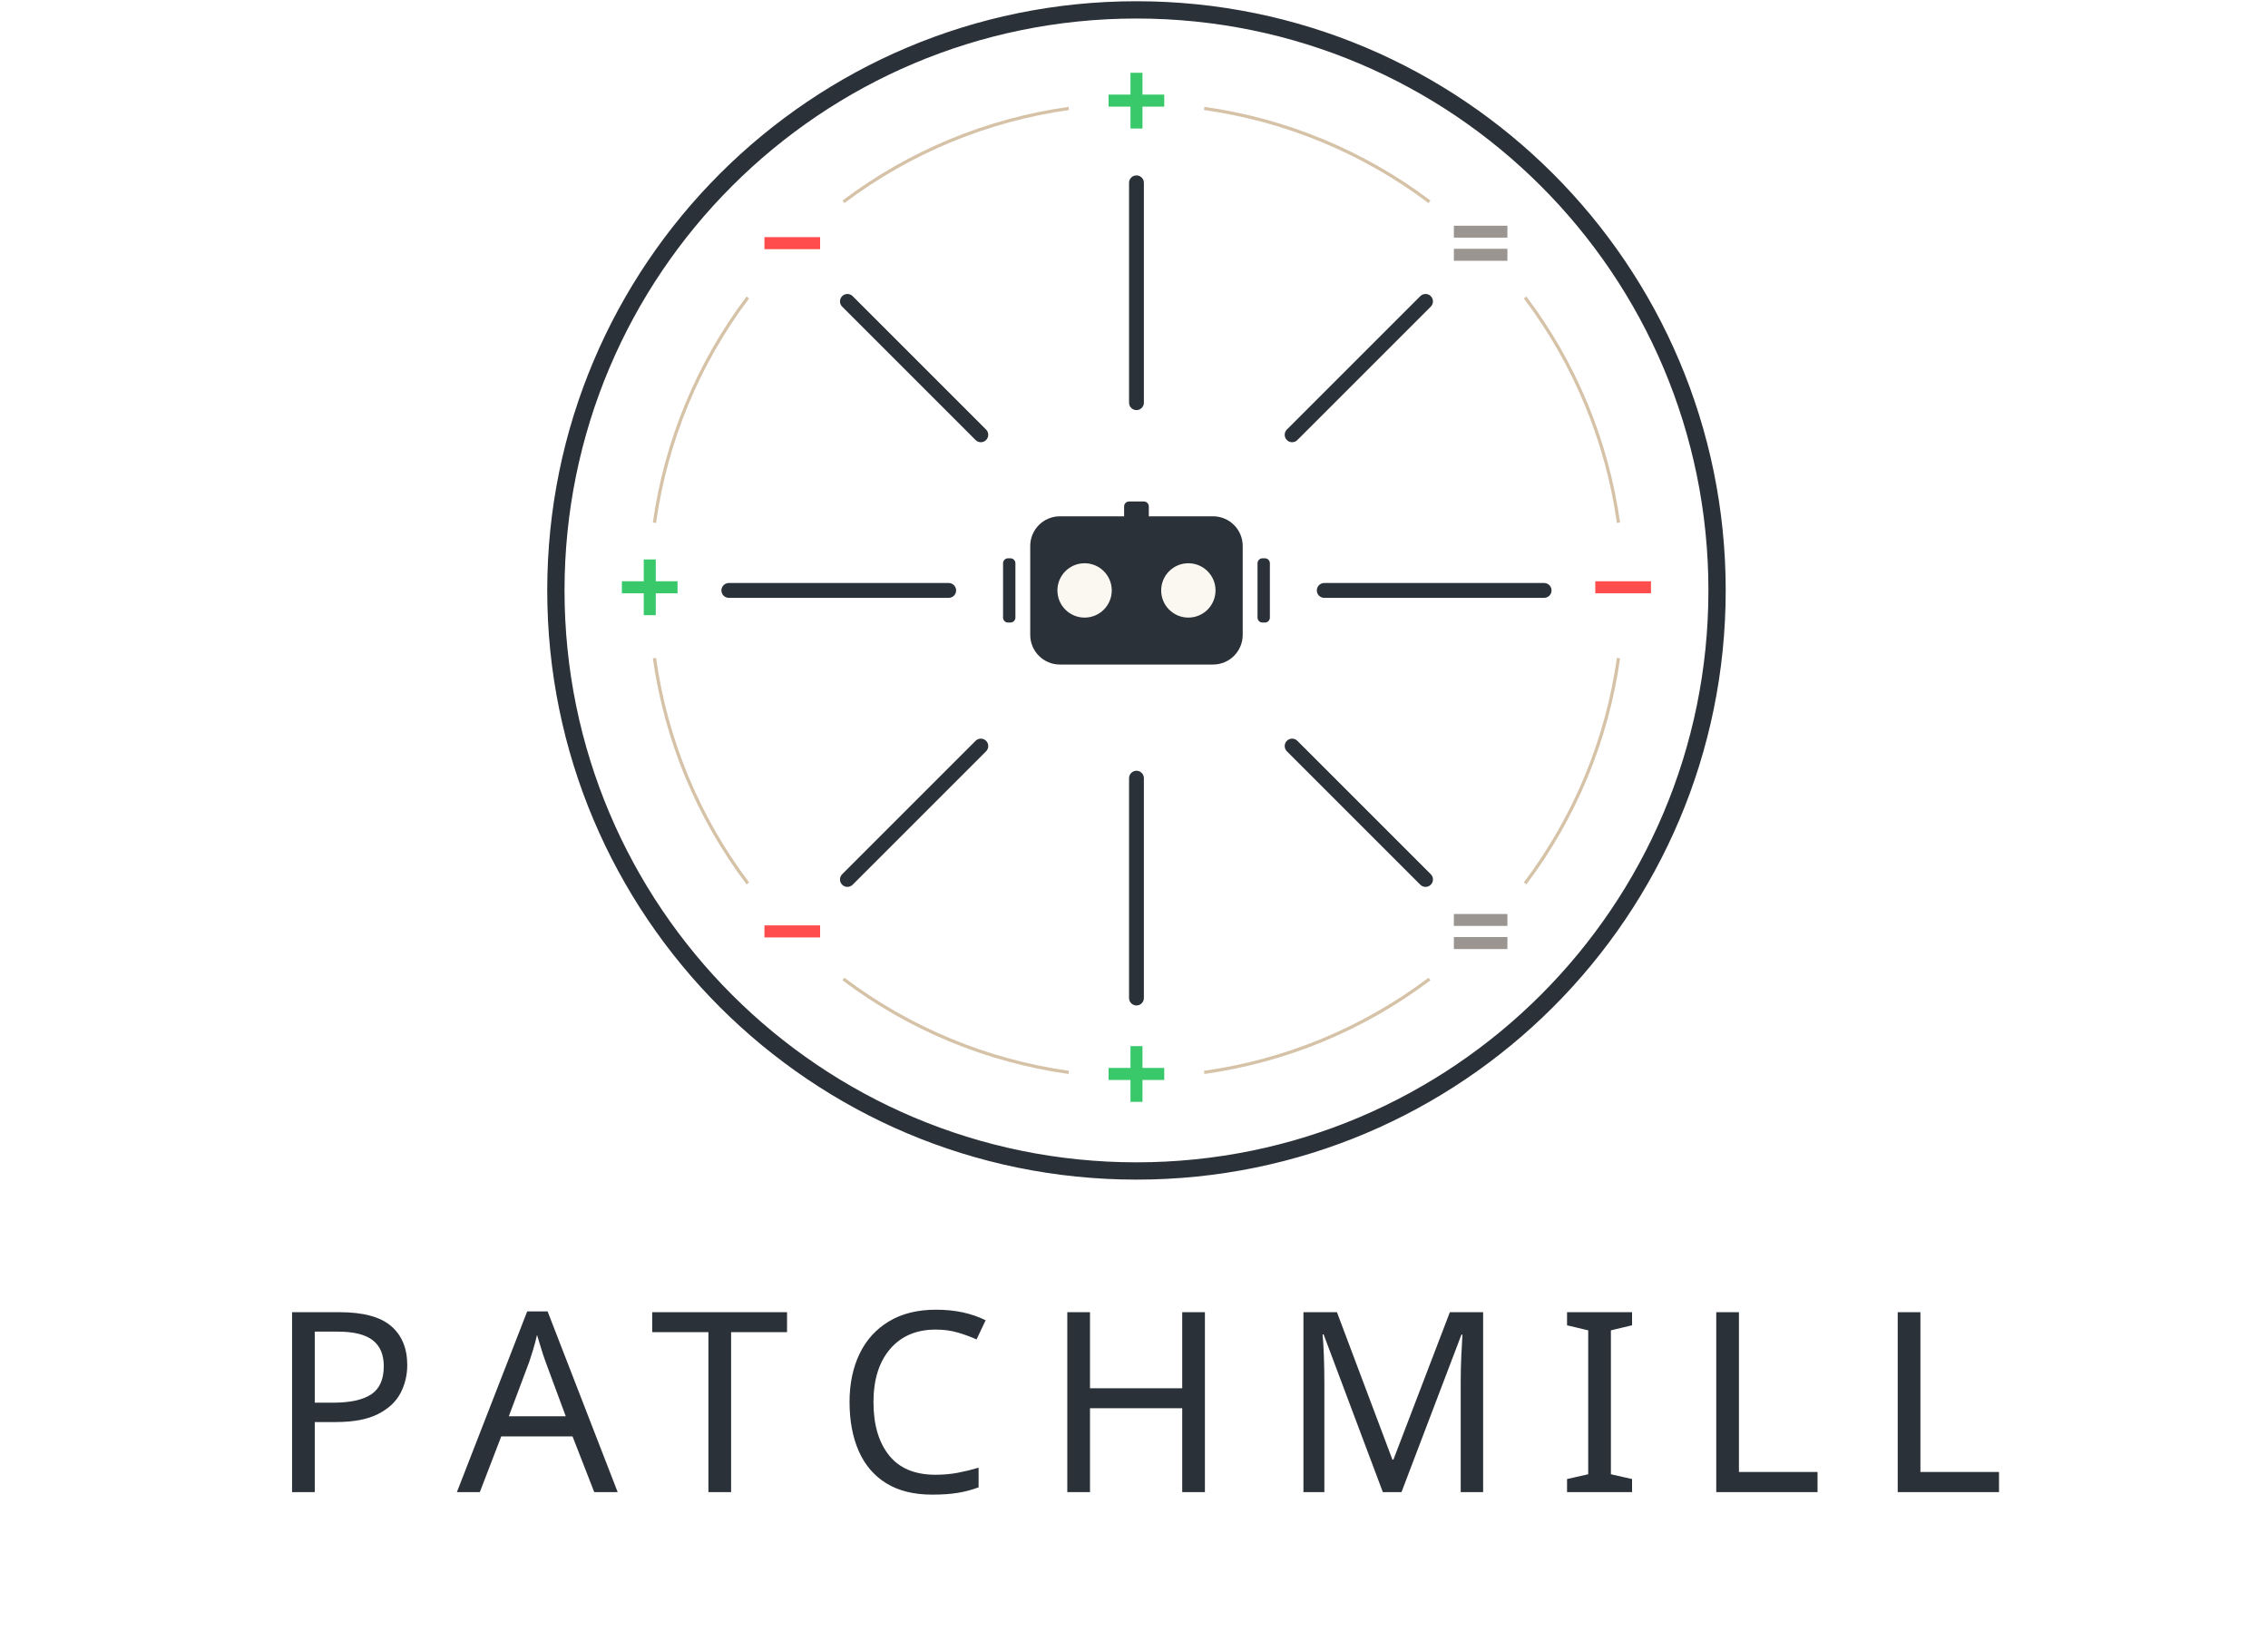
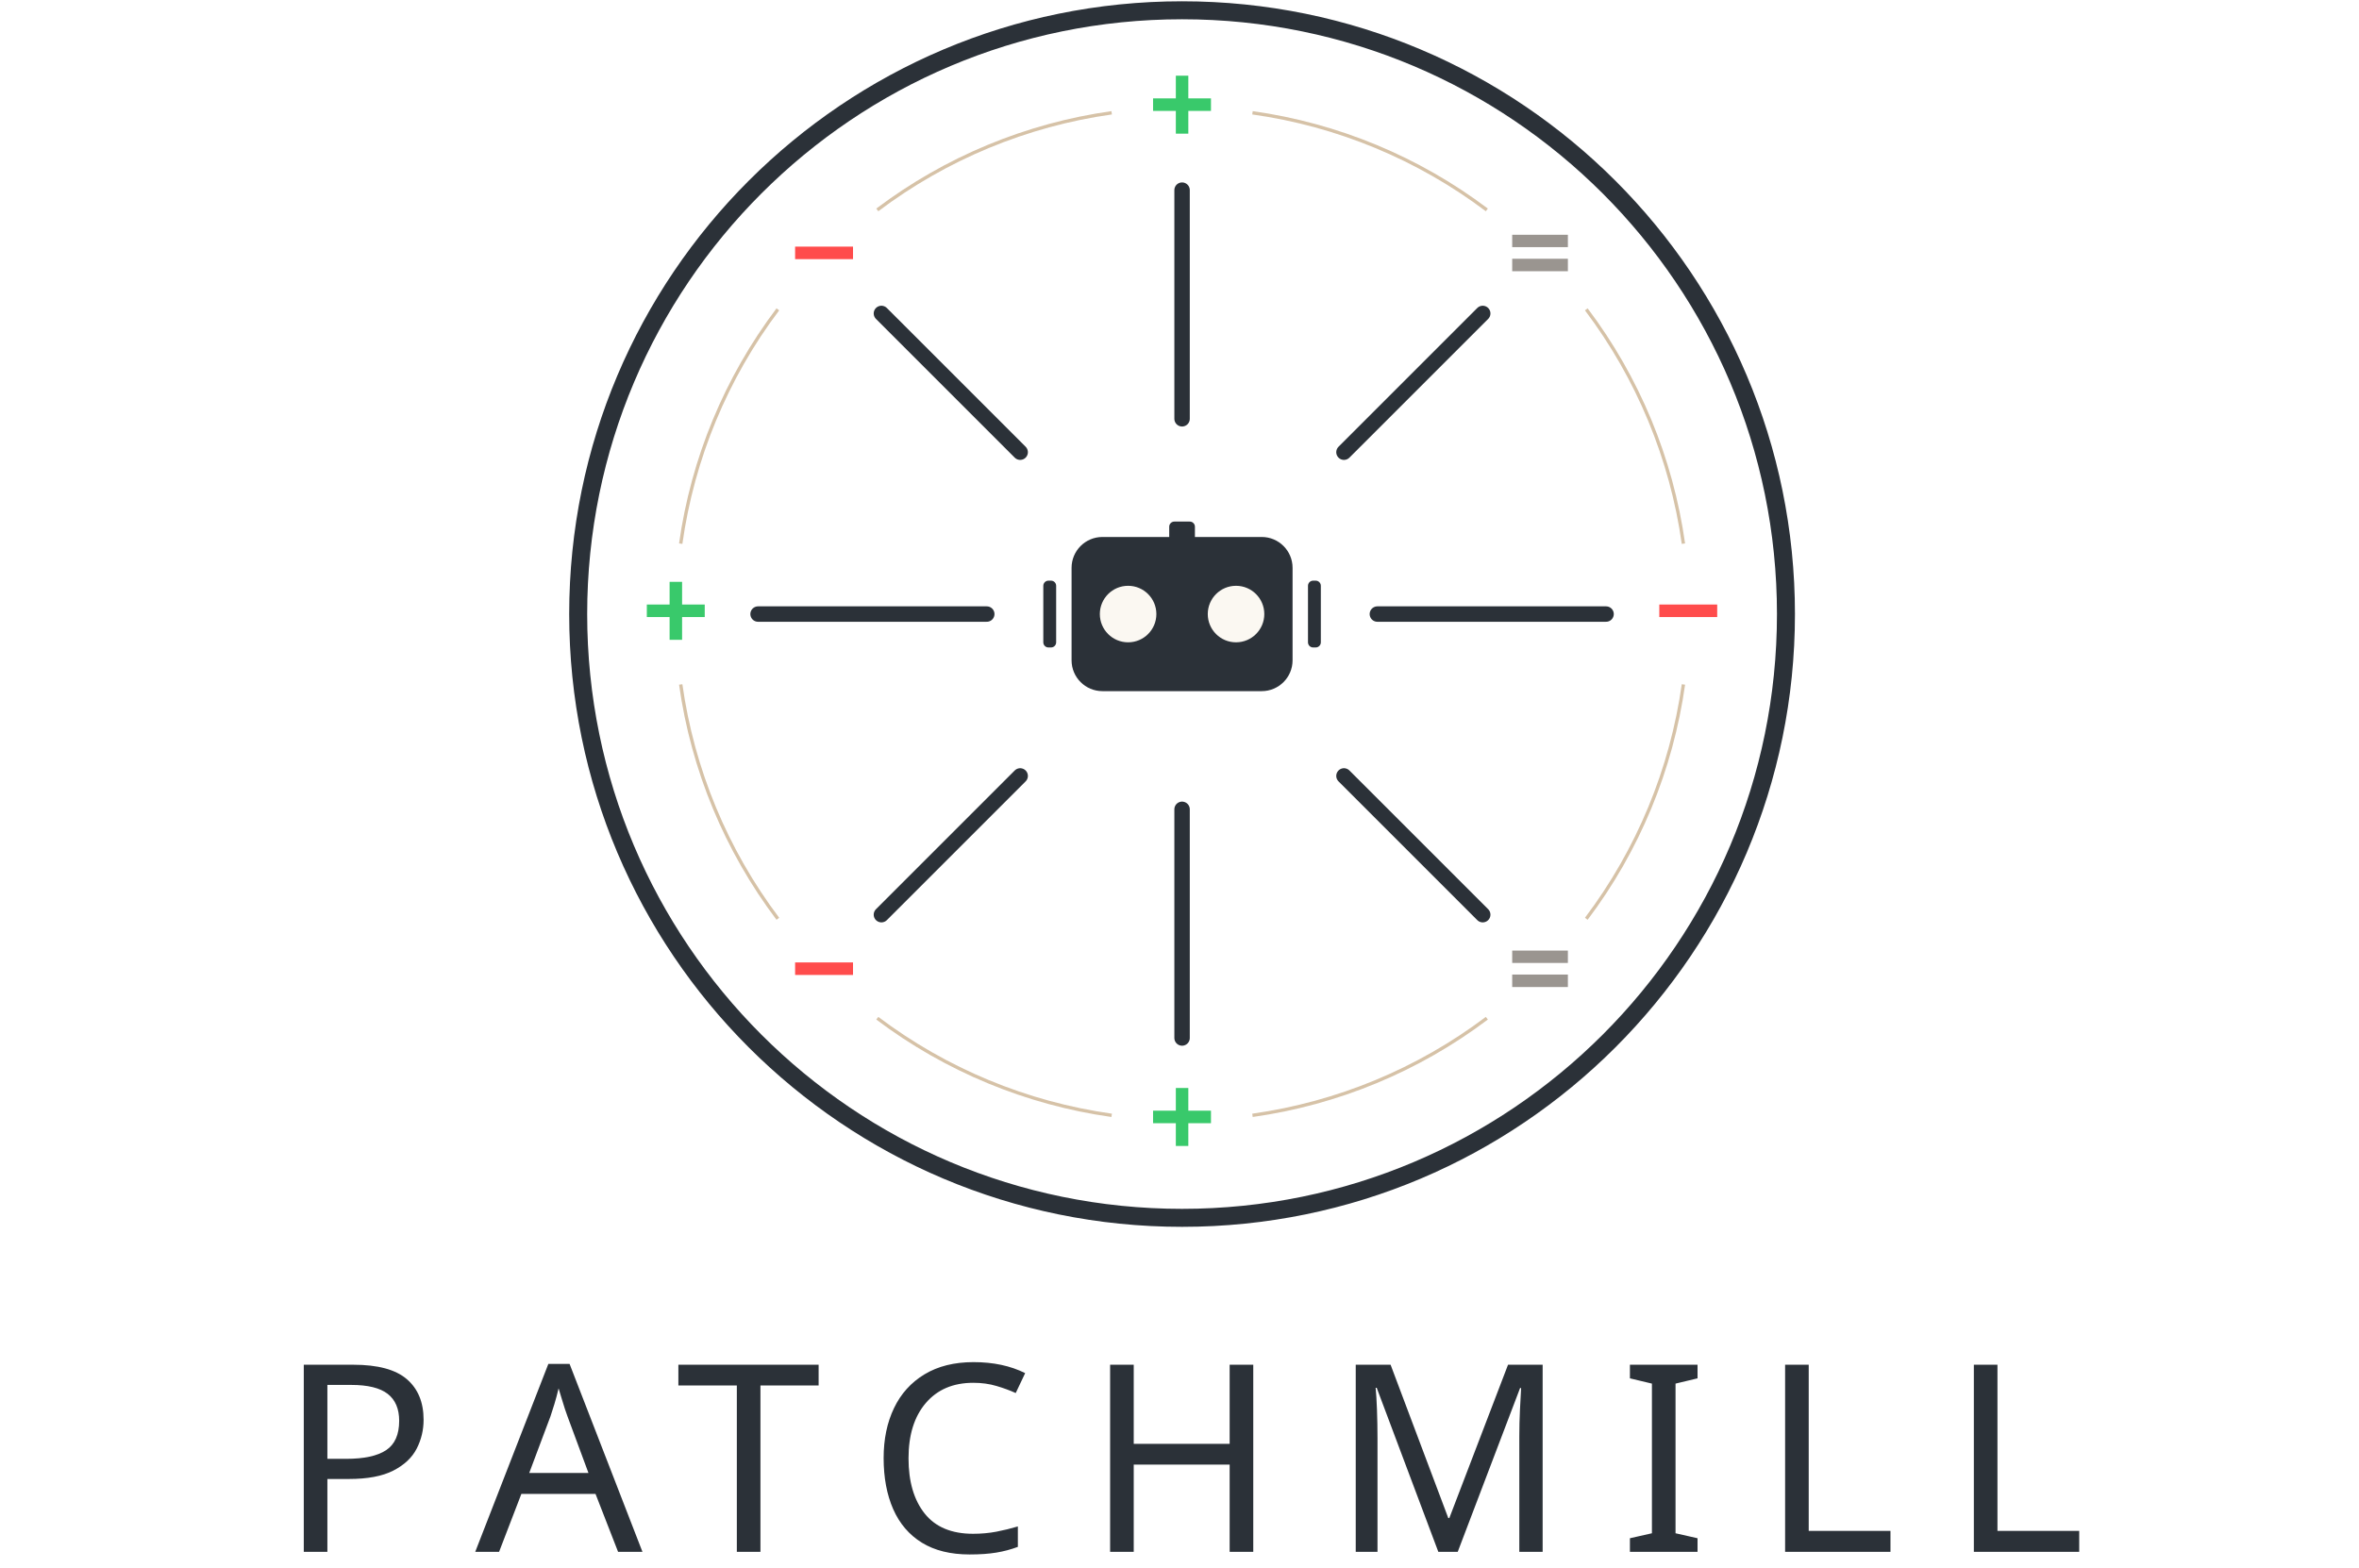
- <svg xmlns="http://www.w3.org/2000/svg" viewBox="340 56 918 664" width="918" height="664">
+ <svg xmlns="http://www.w3.org/2000/svg" viewBox="340 56 918 610" width="918" height="610">
  <g transform="translate(800 295)">
    <circle r="235" fill="none" stroke="#2b3138" stroke-width="7" />
    <g fill="none" stroke="#c4a882" stroke-width="1.3" opacity=".7">
      <path d="M 27.4 -195.1 A 197 197 0 0 1 118.6 -157.3" />
      <path d="M 157.3 -118.6 A 197 197 0 0 1 195.1 -27.4" />
      <path d="M 195.1 27.4 A 197 197 0 0 1 157.3 118.6" />
      <path d="M 118.6 157.3 A 197 197 0 0 1 27.4 195.1" />
      <path d="M -27.4 195.1 A 197 197 0 0 1 -118.6 157.3" />
      <path d="M -157.3 118.6 A 197 197 0 0 1 -195.1 27.4" />
      <path d="M -195.1 -27.4 A 197 197 0 0 1 -157.3 -118.6" />
      <path d="M -118.6 -157.3 A 197 197 0 0 1 -27.4 -195.1" />
    </g>
    <g stroke="#2b3138" stroke-width="6" stroke-linecap="round">
      <line x1="0" y1="-165" x2="0" y2="-76" />
      <line x1="0" y1="76" x2="0" y2="165" />
      <line x1="-165" y1="0" x2="-76" y2="0" />
      <line x1="76" y1="0" x2="165" y2="0" />
      <line x1="-117" y1="-117" x2="-63" y2="-63" />
      <line x1="117" y1="-117" x2="63" y2="-63" />
      <line x1="-117" y1="117" x2="-63" y2="63" />
      <line x1="117" y1="117" x2="63" y2="63" />
    </g>
    <g font-family="DejaVu Sans Mono, monospace" font-size="42" font-weight="700" text-anchor="middle" dominant-baseline="middle">
      <text x="0" y="-197" fill="#39c96b">+</text>
      <text x="139.3" y="-139.3" fill="#9a9590">=</text>
      <text x="139.3" y="139.3" fill="#9a9590">=</text>
      <text x="0" y="197" fill="#39c96b">+</text>
      <text x="-197" y="0" fill="#39c96b">+</text>
      <text x="-139.3" y="-139.3" fill="#ff4c4c">−</text>
      <text x="197" y="0" fill="#ff4c4c">−</text>
      <text x="-139.3" y="139.3" fill="#ff4c4c">−</text>
    </g>
    <g>
      <rect x="-43" y="-30" width="86" height="60" rx="12" fill="#2b3138" />
      <rect x="-54" y="-13" width="5" height="26" rx="2" fill="#2b3138" />
      <rect x="49" y="-13" width="5" height="26" rx="2" fill="#2b3138" />
      <rect x="-5" y="-36" width="10" height="8" rx="2" fill="#2b3138" />
      <circle cx="-21" cy="0" r="11" fill="#fbf8f2" />
      <circle cx="21" cy="0" r="11" fill="#fbf8f2" />
    </g>
  </g>
  <text x="800" y="660" text-anchor="middle" fill="#2b3138" font-family="Noto Sans, Arial, sans-serif" font-size="102" font-weight="400" letter-spacing="20">PATCHMILL</text>
</svg>
